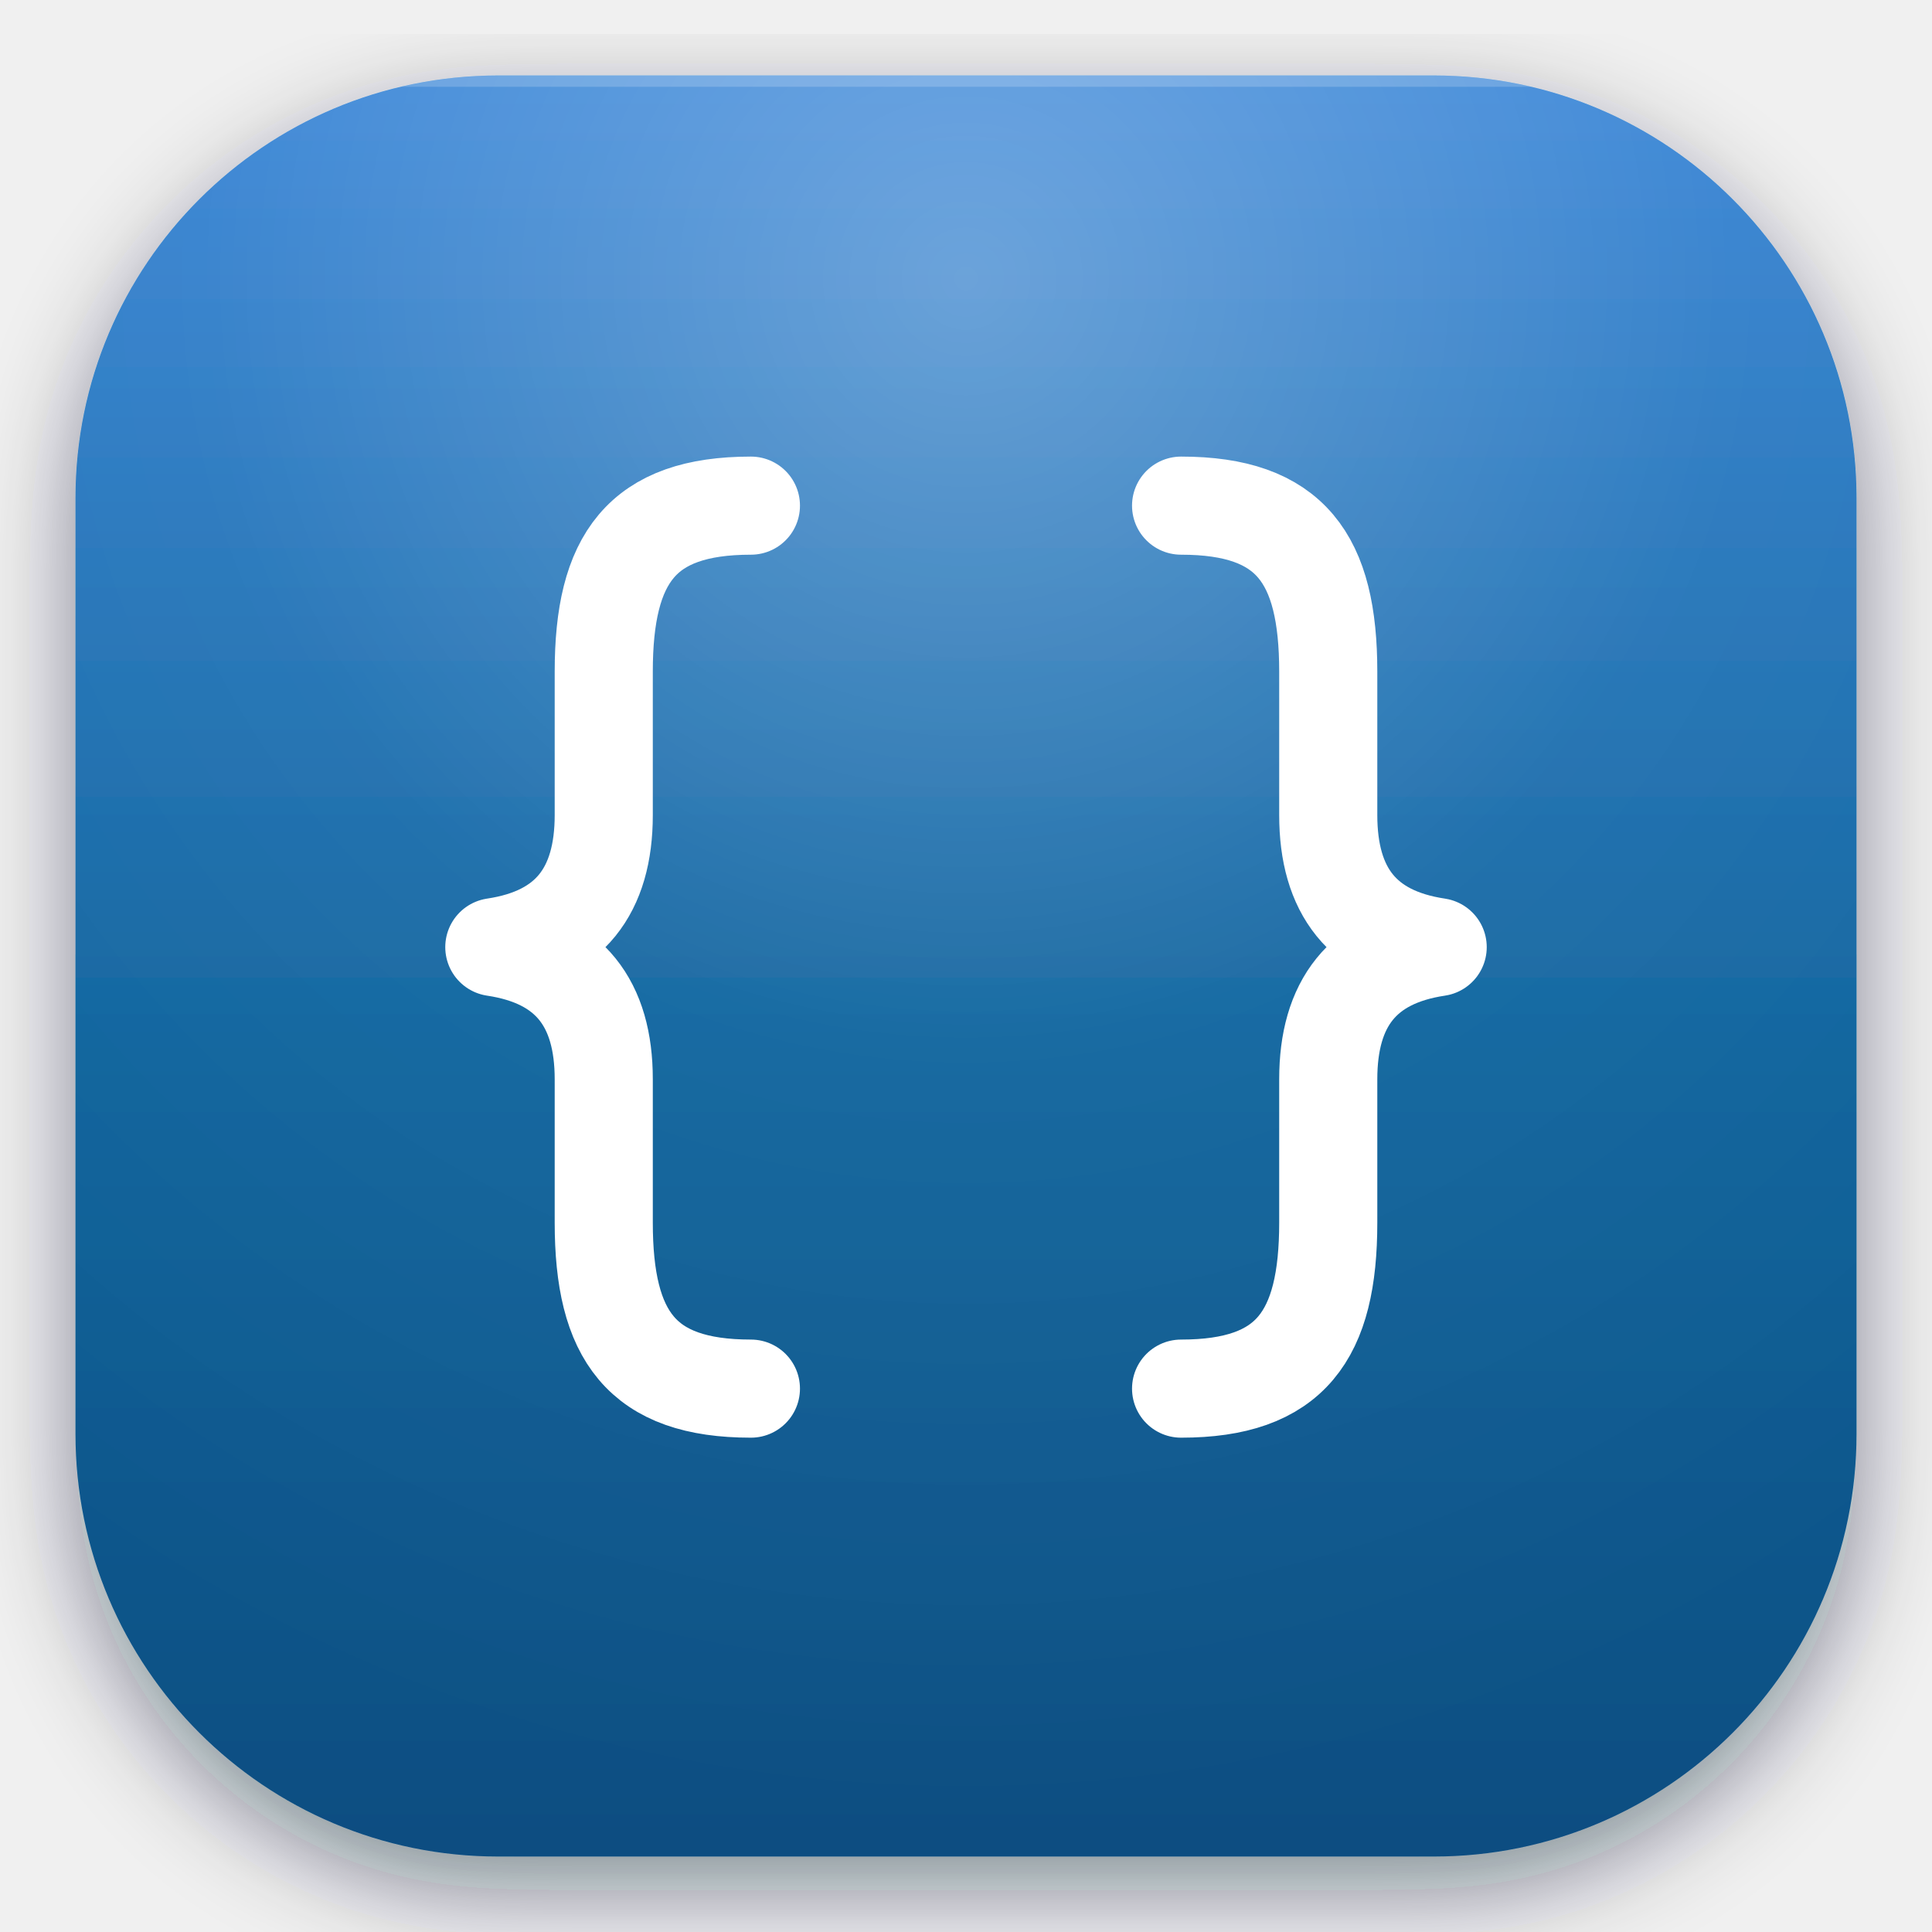
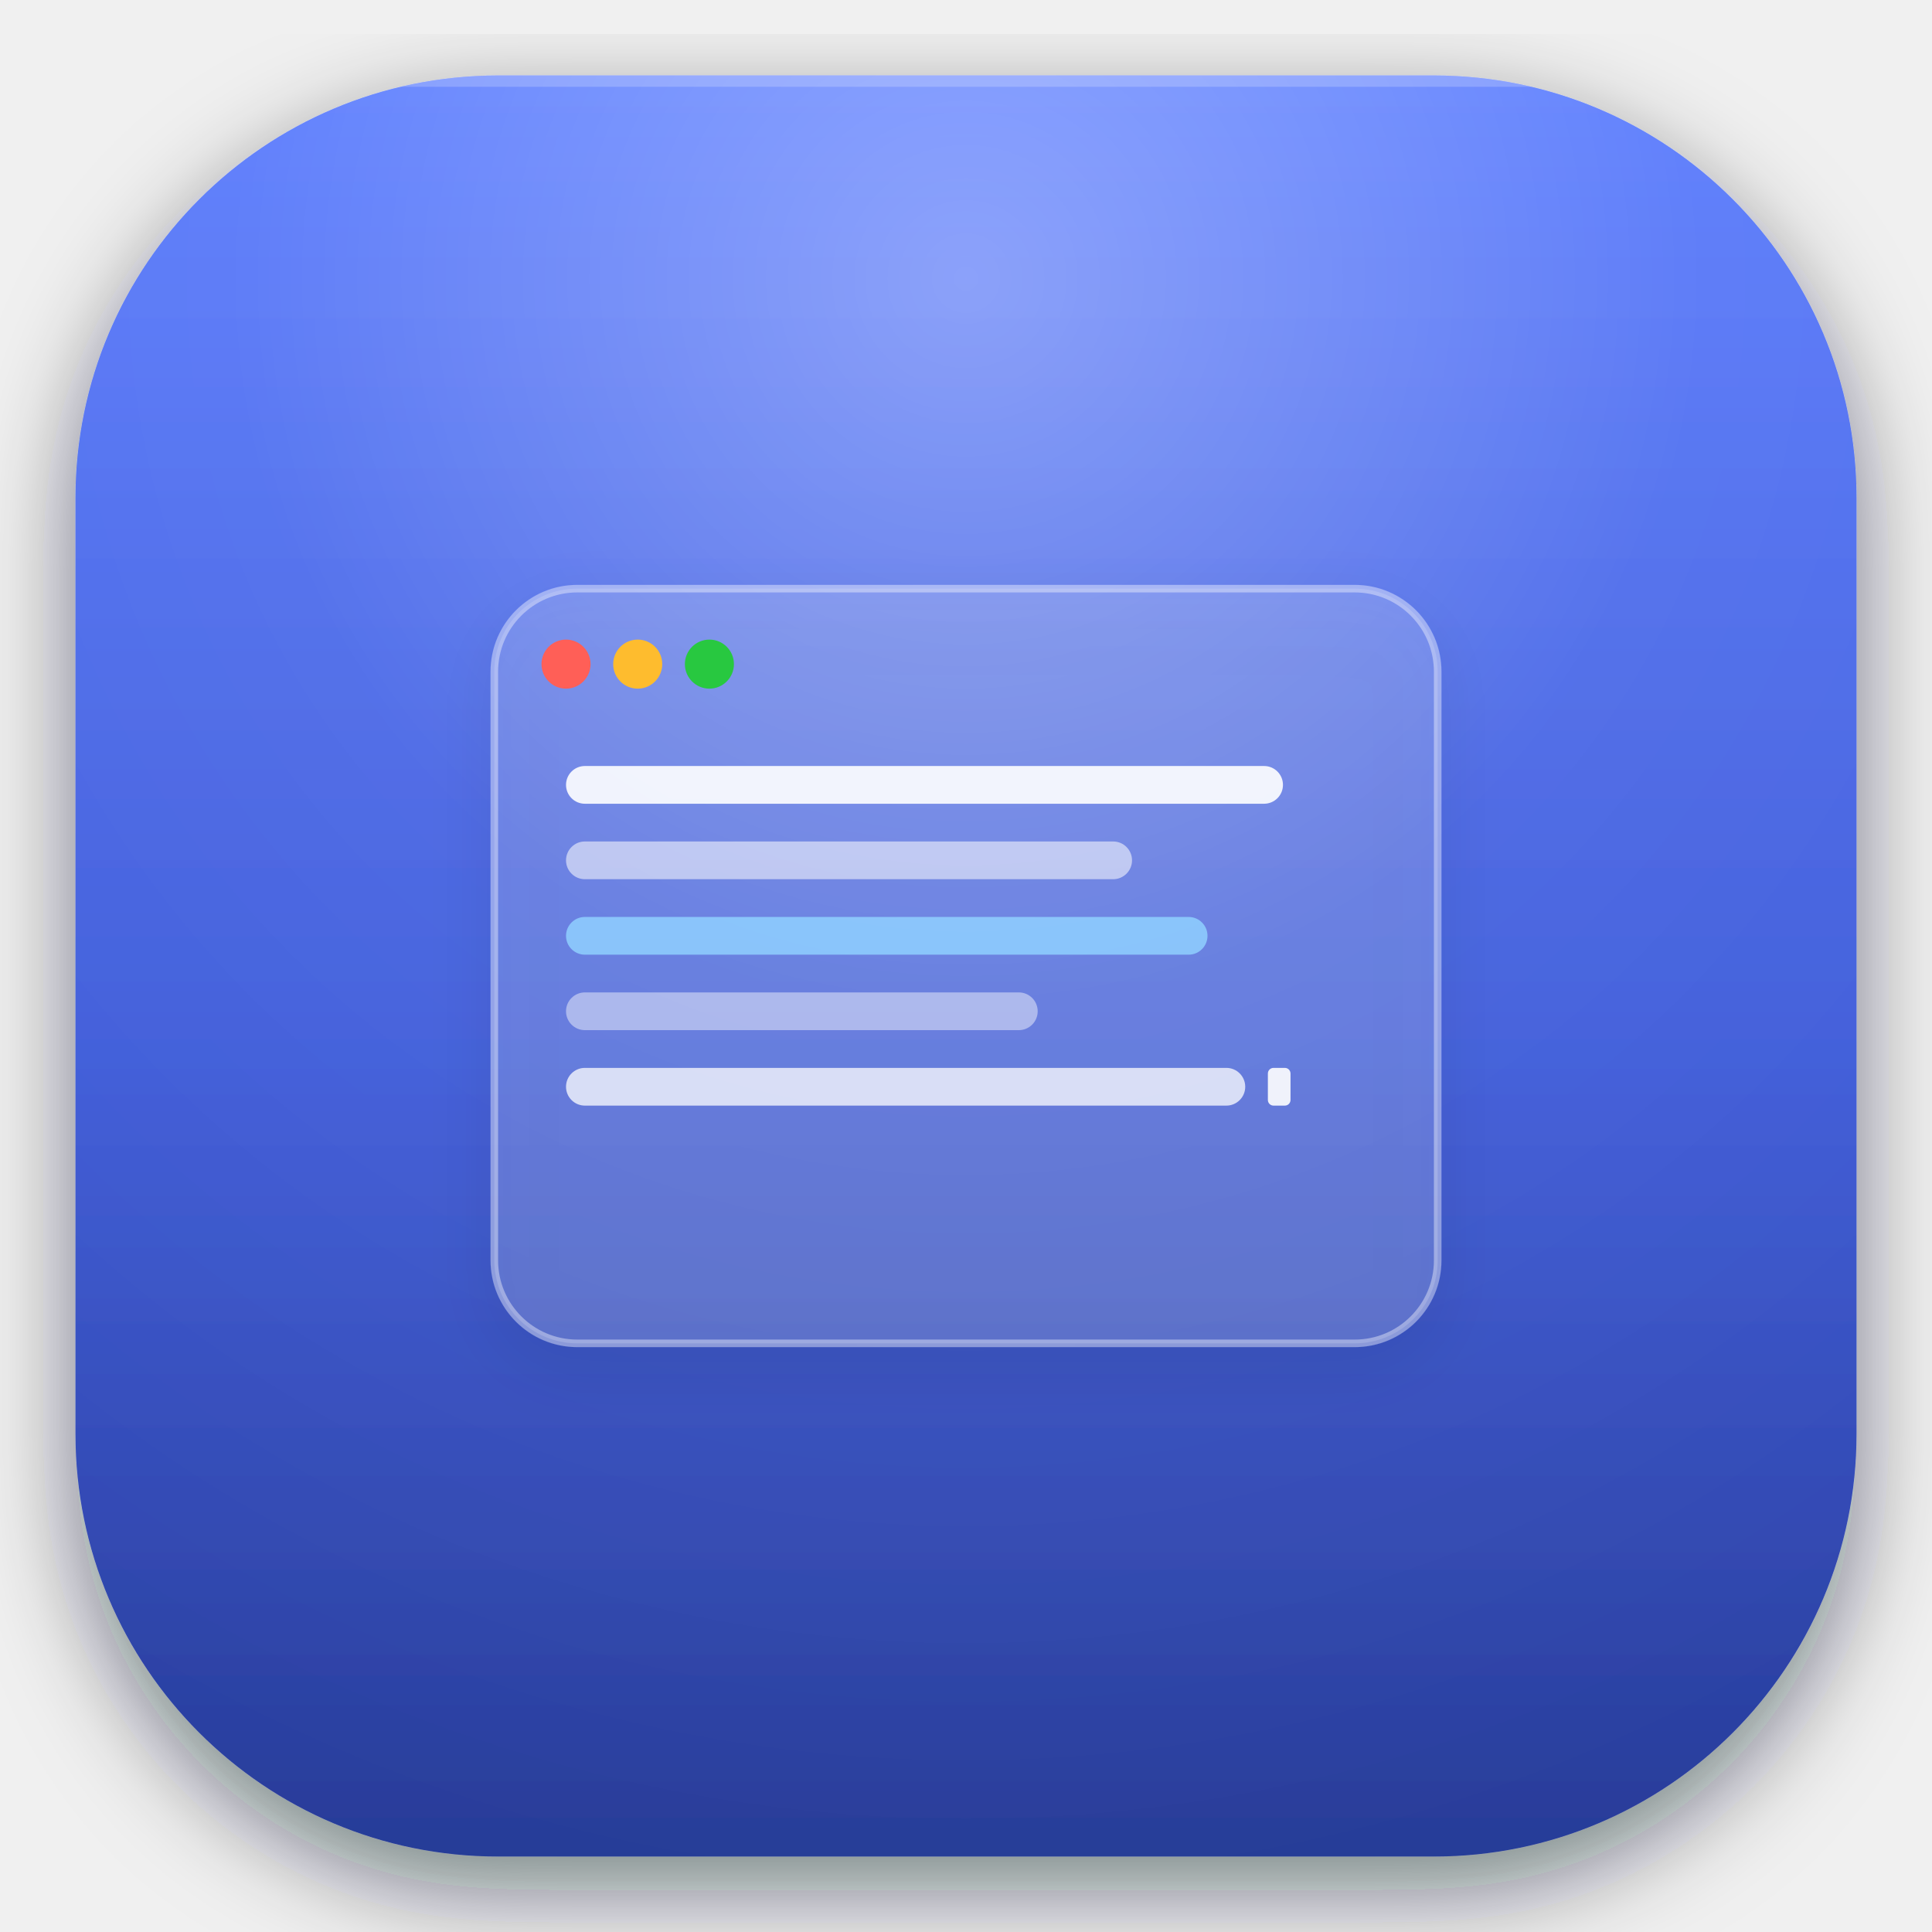
<svg xmlns="http://www.w3.org/2000/svg" width="1024" height="1024" viewBox="0 0 1024 1024">
  <defs>
    <linearGradient id="bg" x1="0" y1="0" x2="0" y2="1">
-       <stop offset="0" stop-color="#3a86d8" />
-       <stop offset="0.55" stop-color="#0e639c" />
-       <stop offset="1" stop-color="#0a4d80" />
+       <stop offset="0" stop-color="#5B7CFF" />
+       <stop offset="0.55" stop-color="#3E5BD9" />
+       <stop offset="1" stop-color="#273B96" />
    </linearGradient>
-     <radialGradient id="gloss" cx="0.5" cy="0.12" r="0.85">
-       <stop offset="0" stop-color="#ffffff" stop-opacity="0.28" />
-       <stop offset="0.5" stop-color="#ffffff" stop-opacity="0.05" />
+     <radialGradient id="gloss" cx="0.5" cy="0.12" r="0.9">
+       <stop offset="0" stop-color="#ffffff" stop-opacity="0.32" />
+       <stop offset="0.45" stop-color="#ffffff" stop-opacity="0.06" />
      <stop offset="1" stop-color="#ffffff" stop-opacity="0" />
    </radialGradient>
    <clipPath id="squircle">
      <rect x="40" y="40" width="944" height="944" rx="224" />
    </clipPath>
    <filter id="shadow" x="-30%" y="-30%" width="160%" height="160%">
-       <feDropShadow dx="0" dy="18" stdDeviation="26" flood-color="#04182c" flood-opacity="0.45" />
+       <feDropShadow dx="0" dy="18" stdDeviation="26" flood-color="#041024" flood-opacity="0.5" />
+     </filter>
+     <filter id="winShadow" x="-20%" y="-20%" width="140%" height="140%">
+       <feDropShadow dx="0" dy="12" stdDeviation="16" flood-color="#000000" flood-opacity="0.35" />
    </filter>
  </defs>
  <g filter="url(#shadow)">
    <rect x="40" y="40" width="944" height="944" rx="224" fill="url(#bg)" />
  </g>
  <g clip-path="url(#squircle)">
    <rect x="40" y="40" width="944" height="944" fill="url(#gloss)" />
-     <rect x="40" y="40" width="944" height="6" fill="#ffffff" opacity="0.18" />
-     <path d="M398 268              C 340 268 320 296 320 356              L 320 432              C 320 472 302 496 262 502              C 302 508 320 532 320 572              L 320 648              C 320 708 340 736 398 736" fill="none" stroke="#ffffff" stroke-width="52" stroke-linecap="round" stroke-linejoin="round" />
-     <path d="M626 268              C 684 268 704 296 704 356              L 704 432              C 704 472 722 496 762 502              C 722 508 704 532 704 572              L 704 648              C 704 708 684 736 626 736" fill="none" stroke="#ffffff" stroke-width="52" stroke-linecap="round" stroke-linejoin="round" />
+     <rect x="40" y="40" width="944" height="6" fill="#ffffff" opacity="0.2" />
+     <g filter="url(#winShadow)">
+       <rect x="262" y="312" width="500" height="400" rx="44" fill="#ffffff" opacity="0.15" />
+       <rect x="262" y="312" width="500" height="400" rx="44" fill="none" stroke="#ffffff" stroke-opacity="0.4" stroke-width="4" />
+     </g>
+     <circle cx="300" cy="352" r="13" fill="#FF5F57" />
+     <circle cx="338" cy="352" r="13" fill="#FEBC2E" />
+     <circle cx="376" cy="352" r="13" fill="#28C840" />
+     <rect x="300" y="406" width="380" height="20" rx="10" fill="#ffffff" opacity="0.9" />
+     <rect x="300" y="446" width="300" height="20" rx="10" fill="#ffffff" opacity="0.55" />
+     <rect x="300" y="486" width="340" height="20" rx="10" fill="#8FD0FF" opacity="0.85" />
+     <rect x="300" y="526" width="250" height="20" rx="10" fill="#ffffff" opacity="0.45" />
+     <rect x="300" y="566" width="360" height="20" rx="10" fill="#ffffff" opacity="0.75" />
+     <rect x="672" y="566" width="12" height="20" rx="3" fill="#ffffff" opacity="0.9" />
  </g>
</svg>
